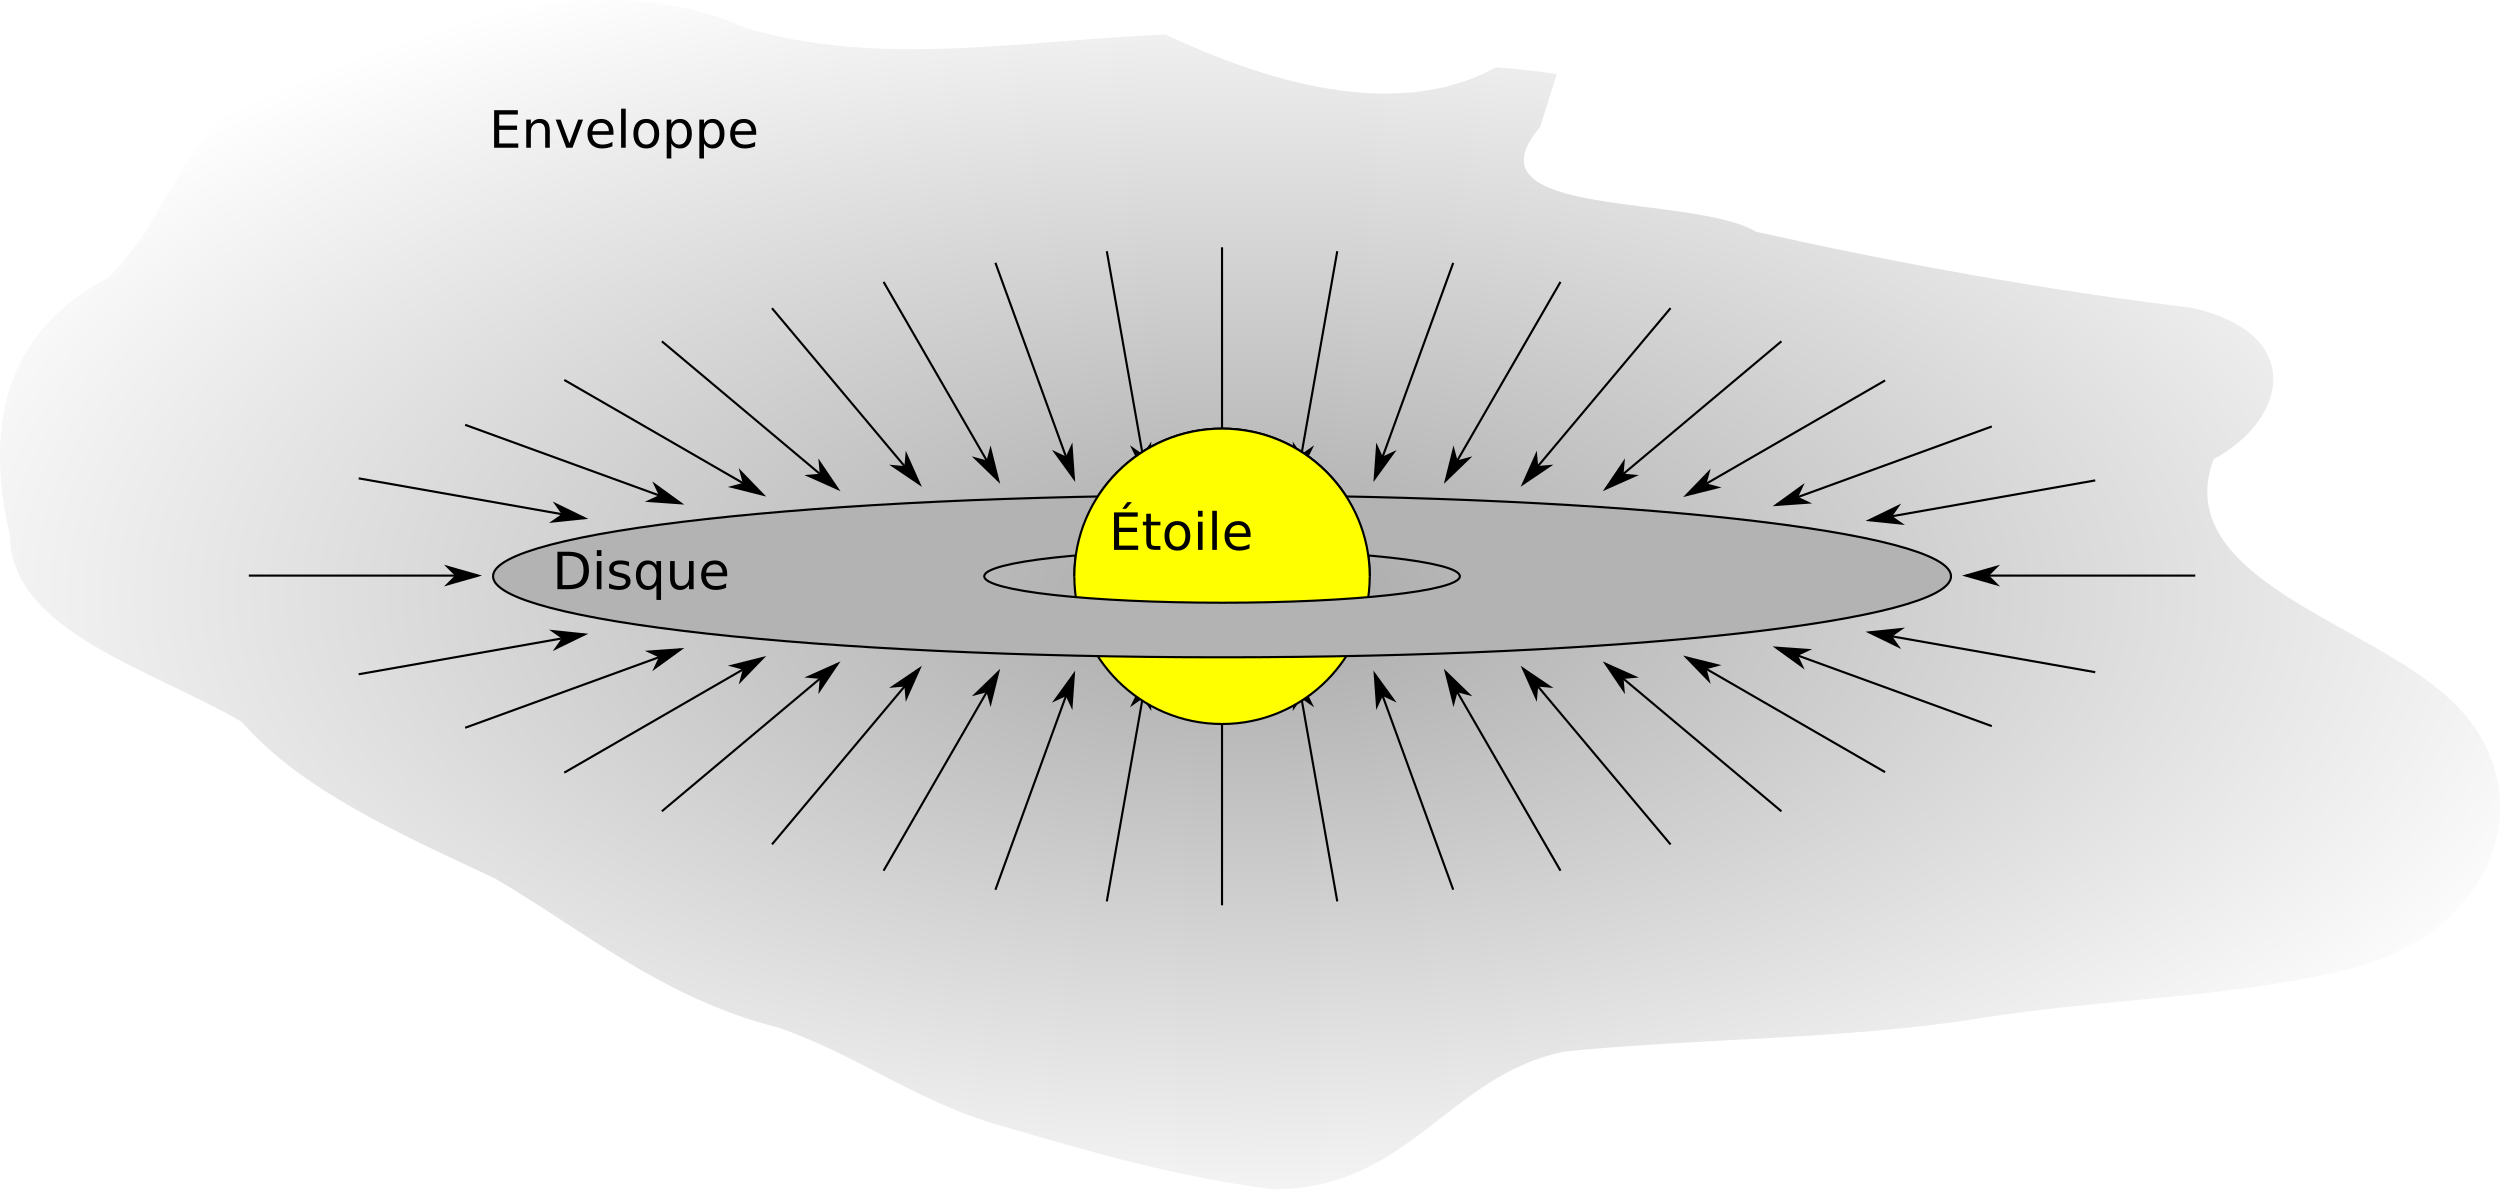
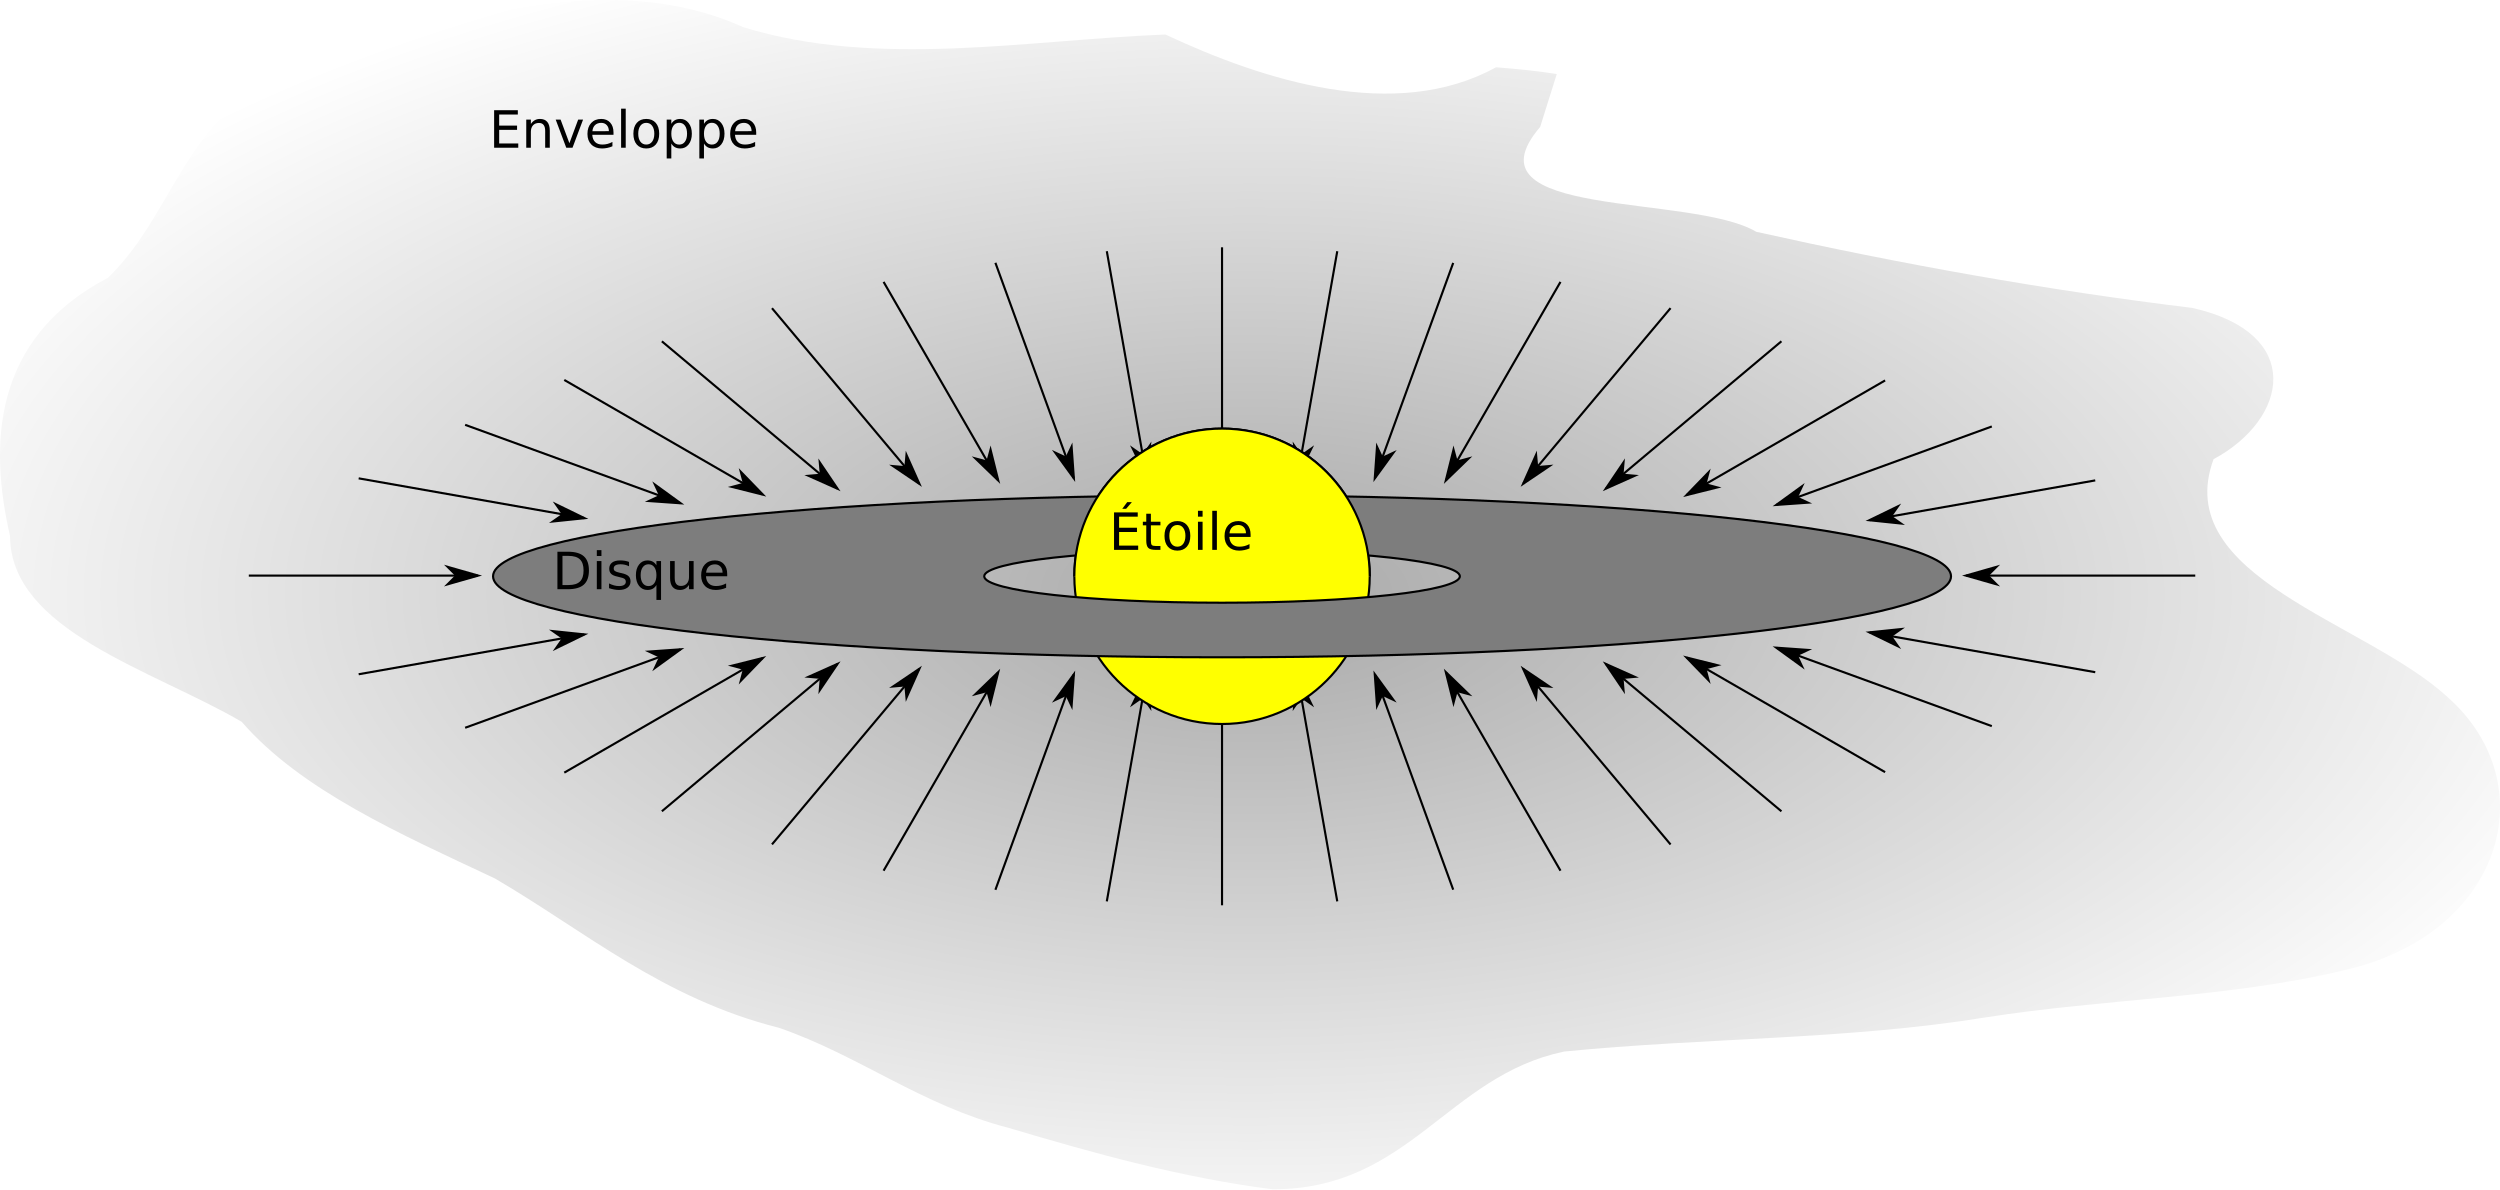
<svg xmlns="http://www.w3.org/2000/svg" xmlns:xlink="http://www.w3.org/1999/xlink" width="1166.517" height="554.932" id="svg2" version="1.1">
  <defs id="defs4">
    <linearGradient id="linearGradient5906">
      <stop style="stop-color:#a9a9a9;stop-opacity:1;" offset="0" id="stop5908" />
      <stop style="stop-color:#ffffff;stop-opacity:1;" offset="1" id="stop5910" />
    </linearGradient>
    <marker style="overflow:visible" id="Arrow1Lend" refX="0" refY="0" orient="auto">
      <path transform="matrix(-0.8,0,0,-0.8,-10,0)" style="fill-rule:evenodd;stroke:#000000;stroke-width:1pt;marker-start:none" d="M 0,0 5,-5 -12.5,0 5,5 0,0 z" id="path4515" />
    </marker>
    <radialGradient xlink:href="#linearGradient5906" id="radialGradient5912" cx="183.123" cy="356.173" fx="183.123" fy="356.173" r="583.258" gradientTransform="matrix(1.154618,0,0,0.5492717,-28.31411,160.5372)" gradientUnits="userSpaceOnUse" />
  </defs>
  <g id="layer1" transform="translate(400.1352,-78.70683)">
    <path style="fill:url(#radialGradient5912);fill-opacity:1;fill-rule:evenodd;stroke:none" d="m 318.509,137.942 c -36.944,43.174 70.613,31.004 100.839,48.918 66.73,14.926 135.518,27.28 203.448,35.517 52.667,11.84 44.852,51.818 9.929,70.589 -20.318,55.169 71.125,75.896 109.173,110.979 46.067,40.831 25.623,110.985 -48.683,127.587 -53.783,12.826 -111.529,13.183 -166.735,21.881 -64.938,10.538 -131.397,9.447 -196.75,15.95 -54.528,11.377 -72.332,64.359 -136.03,64.275 C 151.436,628.311 110.098,616.78 70.291,604.926 30.008,594.514 0.701,571.177 -36.687,558.276 -90.748,544.677 -126.909,513.361 -169.211,488.598 c -43.787,-20.584 -90.329,-41.017 -118.146,-73.091 -41.507,-24.23 -107.878,-42.444 -108.098,-86.686 -9.675,-42.127 -8.649,-91.996 45.64,-120.472 34.623,-33.13 36.792,-87.515 102.231,-101.094 58.723,-19.741 132.554,-43.761 194.196,-15.889 62.667,19.284 131.77,6.072 197.035,3.442 45.766,21.43 107.284,41.14 154.29,15.296 9.502,0.756 19.003,1.647 28.332,3.149" id="path3735" />
    <g id="g5856" transform="translate(-8.6864199e-7,-8.818609)">
      <path style="fill:#ececec;fill-opacity:1;fill-rule:evenodd;stroke:#000000;marker-end:url(#Arrow1Lend)" d="m 170.074,202.92 0,106.898" id="path3739" />
      <use height="1052.362" width="744.094" id="use5714" transform="matrix(0.9848077,0.1736482,-0.1736482,0.9848077,91.58879,-24.6262)" xlink:href="#path3739" y="0" x="0" />
      <use height="1052.362" width="744.094" id="use5716" transform="matrix(0.9396926,0.3420201,-0.3420201,0.9396926,187.5272,-38.65257)" xlink:href="#path3739" y="0" x="0" />
      <use height="1052.362" width="744.094" id="use5718" transform="matrix(0.8660254,0.5,-0.5,0.8660254,282.1687,-41.71306)" xlink:href="#path3739" y="0" x="0" />
      <use height="1052.362" width="744.094" id="use5720" transform="matrix(0.7660444,0.6427876,-0.6427876,0.7660444,379.5121,-33.46934)" xlink:href="#path3739" y="0" x="0" />
      <use height="1052.362" width="744.094" id="use5722" transform="matrix(0.6427876,0.7660444,-0.7660444,0.6427876,477.2212,-13.95376)" xlink:href="#path3739" y="0" x="0" />
      <use height="1052.362" width="744.094" id="use5724" transform="matrix(0.5,0.8660254,-0.8660254,0.5,570.1635,16.29238)" xlink:href="#path3739" y="0" x="0" />
      <use height="1052.362" width="744.094" id="use5726" transform="matrix(0.3420201,0.9396926,-0.9396926,0.3420201,661.772,57.29522)" xlink:href="#path3739" y="0" x="0" />
      <use height="1052.362" width="744.094" id="use5728" transform="matrix(0.1736482,0.9848077,-0.9848077,0.1736482,747.8281,108.953)" xlink:href="#path3739" y="0" x="0" />
      <use height="1052.362" width="744.094" id="use5730" transform="matrix(0,1,-1,0,827.1102,186.0233)" xlink:href="#path3739" y="0" x="0" />
      <use height="1052.362" width="744.094" id="use5766" transform="matrix(0,-1,1,0,-486.9626,526.1709)" xlink:href="#path3739" y="0" x="0" />
      <use height="1052.362" width="744.094" id="use5768" transform="matrix(0.1736482,-0.9848077,0.9848077,0.1736482,-462.1503,442.9815)" xlink:href="#path3739" y="0" x="0" />
      <use height="1052.362" width="744.094" id="use5770" transform="matrix(0.3420201,-0.9396926,0.9396926,0.3420201,-431.9513,376.1685)" xlink:href="#path3739" y="0" x="0" />
      <use height="1052.362" width="744.094" id="use5772" transform="matrix(0.5,-0.8660254,0.8660254,0.5,-397.6149,310.6433)" xlink:href="#path3739" y="0" x="0" />
      <use height="1052.362" width="744.094" id="use5774" transform="matrix(0.6427876,-0.7660444,0.7660444,0.6427876,-356.0699,246.6389)" xlink:href="#path3739" y="0" x="0" />
      <use height="1052.362" width="744.094" id="use5776" transform="matrix(0.7660444,-0.6427876,0.6427876,0.7660444,-300.6398,185.2092)" xlink:href="#path3739" y="0" x="0" />
      <use height="1052.362" width="744.094" id="use5778" transform="matrix(0.8660254,-0.5,0.5,0.8660254,-236.5977,128.3608)" xlink:href="#path3739" y="0" x="0" />
      <use height="1052.362" width="744.094" id="use5780" transform="matrix(0.9396926,-0.3420201,0.3420201,0.9396926,-164.8925,77.63529)" xlink:href="#path3739" y="0" x="0" />
      <use height="1052.362" width="744.094" id="use5782" transform="matrix(0.9848077,-0.1736482,0.1736482,0.9848077,-86.42119,34.43982)" xlink:href="#path3739" y="0" x="0" />
      <use x="0" y="0" xlink:href="#path3739" transform="matrix(0.9848077,-0.1736482,-0.1736482,-0.9848077,91.58879,737.4871)" id="use5786" width="744.094" height="1052.362" />
      <use x="0" y="0" xlink:href="#path3739" transform="matrix(0.9396926,-0.3420201,-0.3420201,-0.9396926,187.5272,751.5135)" id="use5788" width="744.094" height="1052.362" />
      <use x="0" y="0" xlink:href="#path3739" transform="matrix(0.8660254,-0.5,-0.5,-0.8660254,282.1687,754.574)" id="use5790" width="744.094" height="1052.362" />
      <use x="0" y="0" xlink:href="#path3739" transform="matrix(0.7660444,-0.6427876,-0.6427876,-0.7660444,379.5121,746.3303)" id="use5792" width="744.094" height="1052.362" />
      <use x="0" y="0" xlink:href="#path3739" transform="matrix(0.6427876,-0.7660444,-0.7660444,-0.6427876,477.2212,726.8147)" id="use5794" width="744.094" height="1052.362" />
      <use x="0" y="0" xlink:href="#path3739" transform="matrix(0.5,-0.8660254,-0.8660254,-0.5,570.1635,696.5685)" id="use5796" width="744.094" height="1052.362" />
      <use x="0" y="0" xlink:href="#path3739" transform="matrix(0.3420201,-0.9396926,-0.9396926,-0.3420201,661.772,655.5657)" id="use5798" width="744.094" height="1052.362" />
      <use x="0" y="0" xlink:href="#path3739" transform="matrix(0.1736482,-0.9848077,-0.9848077,-0.1736482,747.8281,603.9079)" id="use5800" width="744.094" height="1052.362" />
      <use x="0" y="0" xlink:href="#path3739" transform="matrix(0.1736482,0.9848077,0.9848077,-0.1736482,-462.1503,269.8794)" id="use5802" width="744.094" height="1052.362" />
      <use x="0" y="0" xlink:href="#path3739" transform="matrix(0.3420201,0.9396926,0.9396926,-0.3420201,-431.9513,336.6925)" id="use5804" width="744.094" height="1052.362" />
      <use x="0" y="0" xlink:href="#path3739" transform="matrix(0.5,0.8660254,0.8660254,-0.5,-397.6149,402.2176)" id="use5806" width="744.094" height="1052.362" />
      <use x="0" y="0" xlink:href="#path3739" transform="matrix(0.6427876,0.7660444,0.7660444,-0.6427876,-356.0699,466.2221)" id="use5808" width="744.094" height="1052.362" />
      <use x="0" y="0" xlink:href="#path3739" transform="matrix(0.7660444,0.6427876,0.6427876,-0.7660444,-300.6398,527.6518)" id="use5810" width="744.094" height="1052.362" />
      <use x="0" y="0" xlink:href="#path3739" transform="matrix(0.8660254,0.5,0.5,-0.8660254,-236.5977,584.5002)" id="use5812" width="744.094" height="1052.362" />
      <use x="0" y="0" xlink:href="#path3739" transform="matrix(0.9396926,0.3420201,0.3420201,-0.9396926,-164.8925,635.2256)" id="use5814" width="744.094" height="1052.362" />
      <use x="0" y="0" xlink:href="#path3739" transform="matrix(0.9848077,0.1736482,0.1736482,-0.9848077,-86.42119,678.4211)" id="use5816" width="744.094" height="1052.362" />
      <use height="1052.362" width="744.094" transform="matrix(-1,0,0,-1,340.1476,712.8609)" id="use5854" xlink:href="#path3739" y="0" x="0" />
    </g>
    <path style="fill:#ffff00;fill-opacity:1;fill-rule:evenodd;stroke:#000000" id="path3733" d="m 238.993,336.496 c 0,38.063 -30.856,68.919 -68.919,68.919 -38.063,0 -68.919,-30.856 -68.919,-68.919 0,-38.063 30.856,-68.919 68.919,-68.919 38.063,0 68.919,30.856 68.919,68.919 z" transform="translate(0,11.11594)" />
-     <path id="path5053" transform="matrix(0.3262349,0,0,0.3262349,114.5898,234.2087)" style="fill:#b3b3b3;fill-opacity:1;fill-rule:evenodd;stroke:#000000;stroke-width:3.065;stroke-miterlimit:4;stroke-dasharray:none" d="m 510.221,347.612 c 0,20.873 -152.289,37.794 -340.148,37.794 -187.858,0 -340.148,-16.921 -340.148,-37.794 0,-20.873 152.289,-37.794 340.148,-37.794 187.858,0 340.148,16.921 340.148,37.794 z m 702.499,10e-6 c 0,63.982 -466.809,115.85 -1042.646,115.85 -575.838,0 -1042.646,-51.868 -1042.646,-115.85 0,-63.982 466.809,-115.85 1042.646,-115.85 575.838,0 1042.646,51.868 1042.646,115.85 z" />
+     <path id="path5053" transform="matrix(0.3262349,0,0,0.3262349,114.5898,234.2087)" style="fill:#7d7d7d;fill-opacity:1;fill-rule:evenodd;stroke:#000000;stroke-width:3.065;stroke-miterlimit:4;stroke-dasharray:none" d="m 510.221,347.612 c 0,20.873 -152.289,37.794 -340.148,37.794 -187.858,0 -340.148,-16.921 -340.148,-37.794 0,-20.873 152.289,-37.794 340.148,-37.794 187.858,0 340.148,16.921 340.148,37.794 z m 702.499,10e-6 c 0,63.982 -466.809,115.85 -1042.646,115.85 -575.838,0 -1042.646,-51.868 -1042.646,-115.85 0,-63.982 466.809,-115.85 1042.646,-115.85 575.838,0 1042.646,51.868 1042.646,115.85 z" />
    <path transform="translate(0,11.11594)" d="m 101.155,336.496 c 0,-38.063 30.856,-68.919 68.919,-68.919 38.063,0 68.919,30.856 68.919,68.919" id="path3731" style="fill:#ffff00;fill-opacity:1;fill-rule:evenodd;stroke:#000000" />
    <text xml:space="preserve" style="font-size:24px;font-style:normal;font-variant:normal;font-weight:normal;font-stretch:normal;text-align:center;line-height:125%;letter-spacing:0px;word-spacing:0px;writing-mode:lr-tb;text-anchor:middle;fill:#000000;fill-opacity:1;stroke:none;font-family:DejaVu Sans;-inkscape-font-specification:DejaVu Sans" x="-89.898" y="147.639" id="text5894">
      <tspan id="tspan5896" x="-89.898" y="147.639">Enveloppe</tspan>
    </text>
    <text xml:space="preserve" style="font-size:24px;font-style:normal;font-variant:normal;font-weight:normal;font-stretch:normal;text-align:center;line-height:125%;letter-spacing:0px;word-spacing:0px;writing-mode:lr-tb;text-anchor:middle;fill:#000000;fill-opacity:1;stroke:none;font-family:DejaVu Sans;-inkscape-font-specification:DejaVu Sans" x="170.074" y="335.282" id="text5898">
      <tspan id="tspan5900" x="170.074" y="335.282">Étoile</tspan>
    </text>
    <text xml:space="preserve" style="font-size:24px;font-style:normal;font-variant:normal;font-weight:normal;font-stretch:normal;text-align:center;line-height:125%;letter-spacing:0px;word-spacing:0px;writing-mode:lr-tb;text-anchor:middle;fill:#000000;fill-opacity:1;stroke:none;font-family:DejaVu Sans;-inkscape-font-specification:DejaVu Sans" x="374" y="432.932" id="text5902" transform="translate(-455.898,-79.29317)">
      <tspan id="tspan5904" x="374" y="432.932">Disque</tspan>
    </text>
  </g>
</svg>
